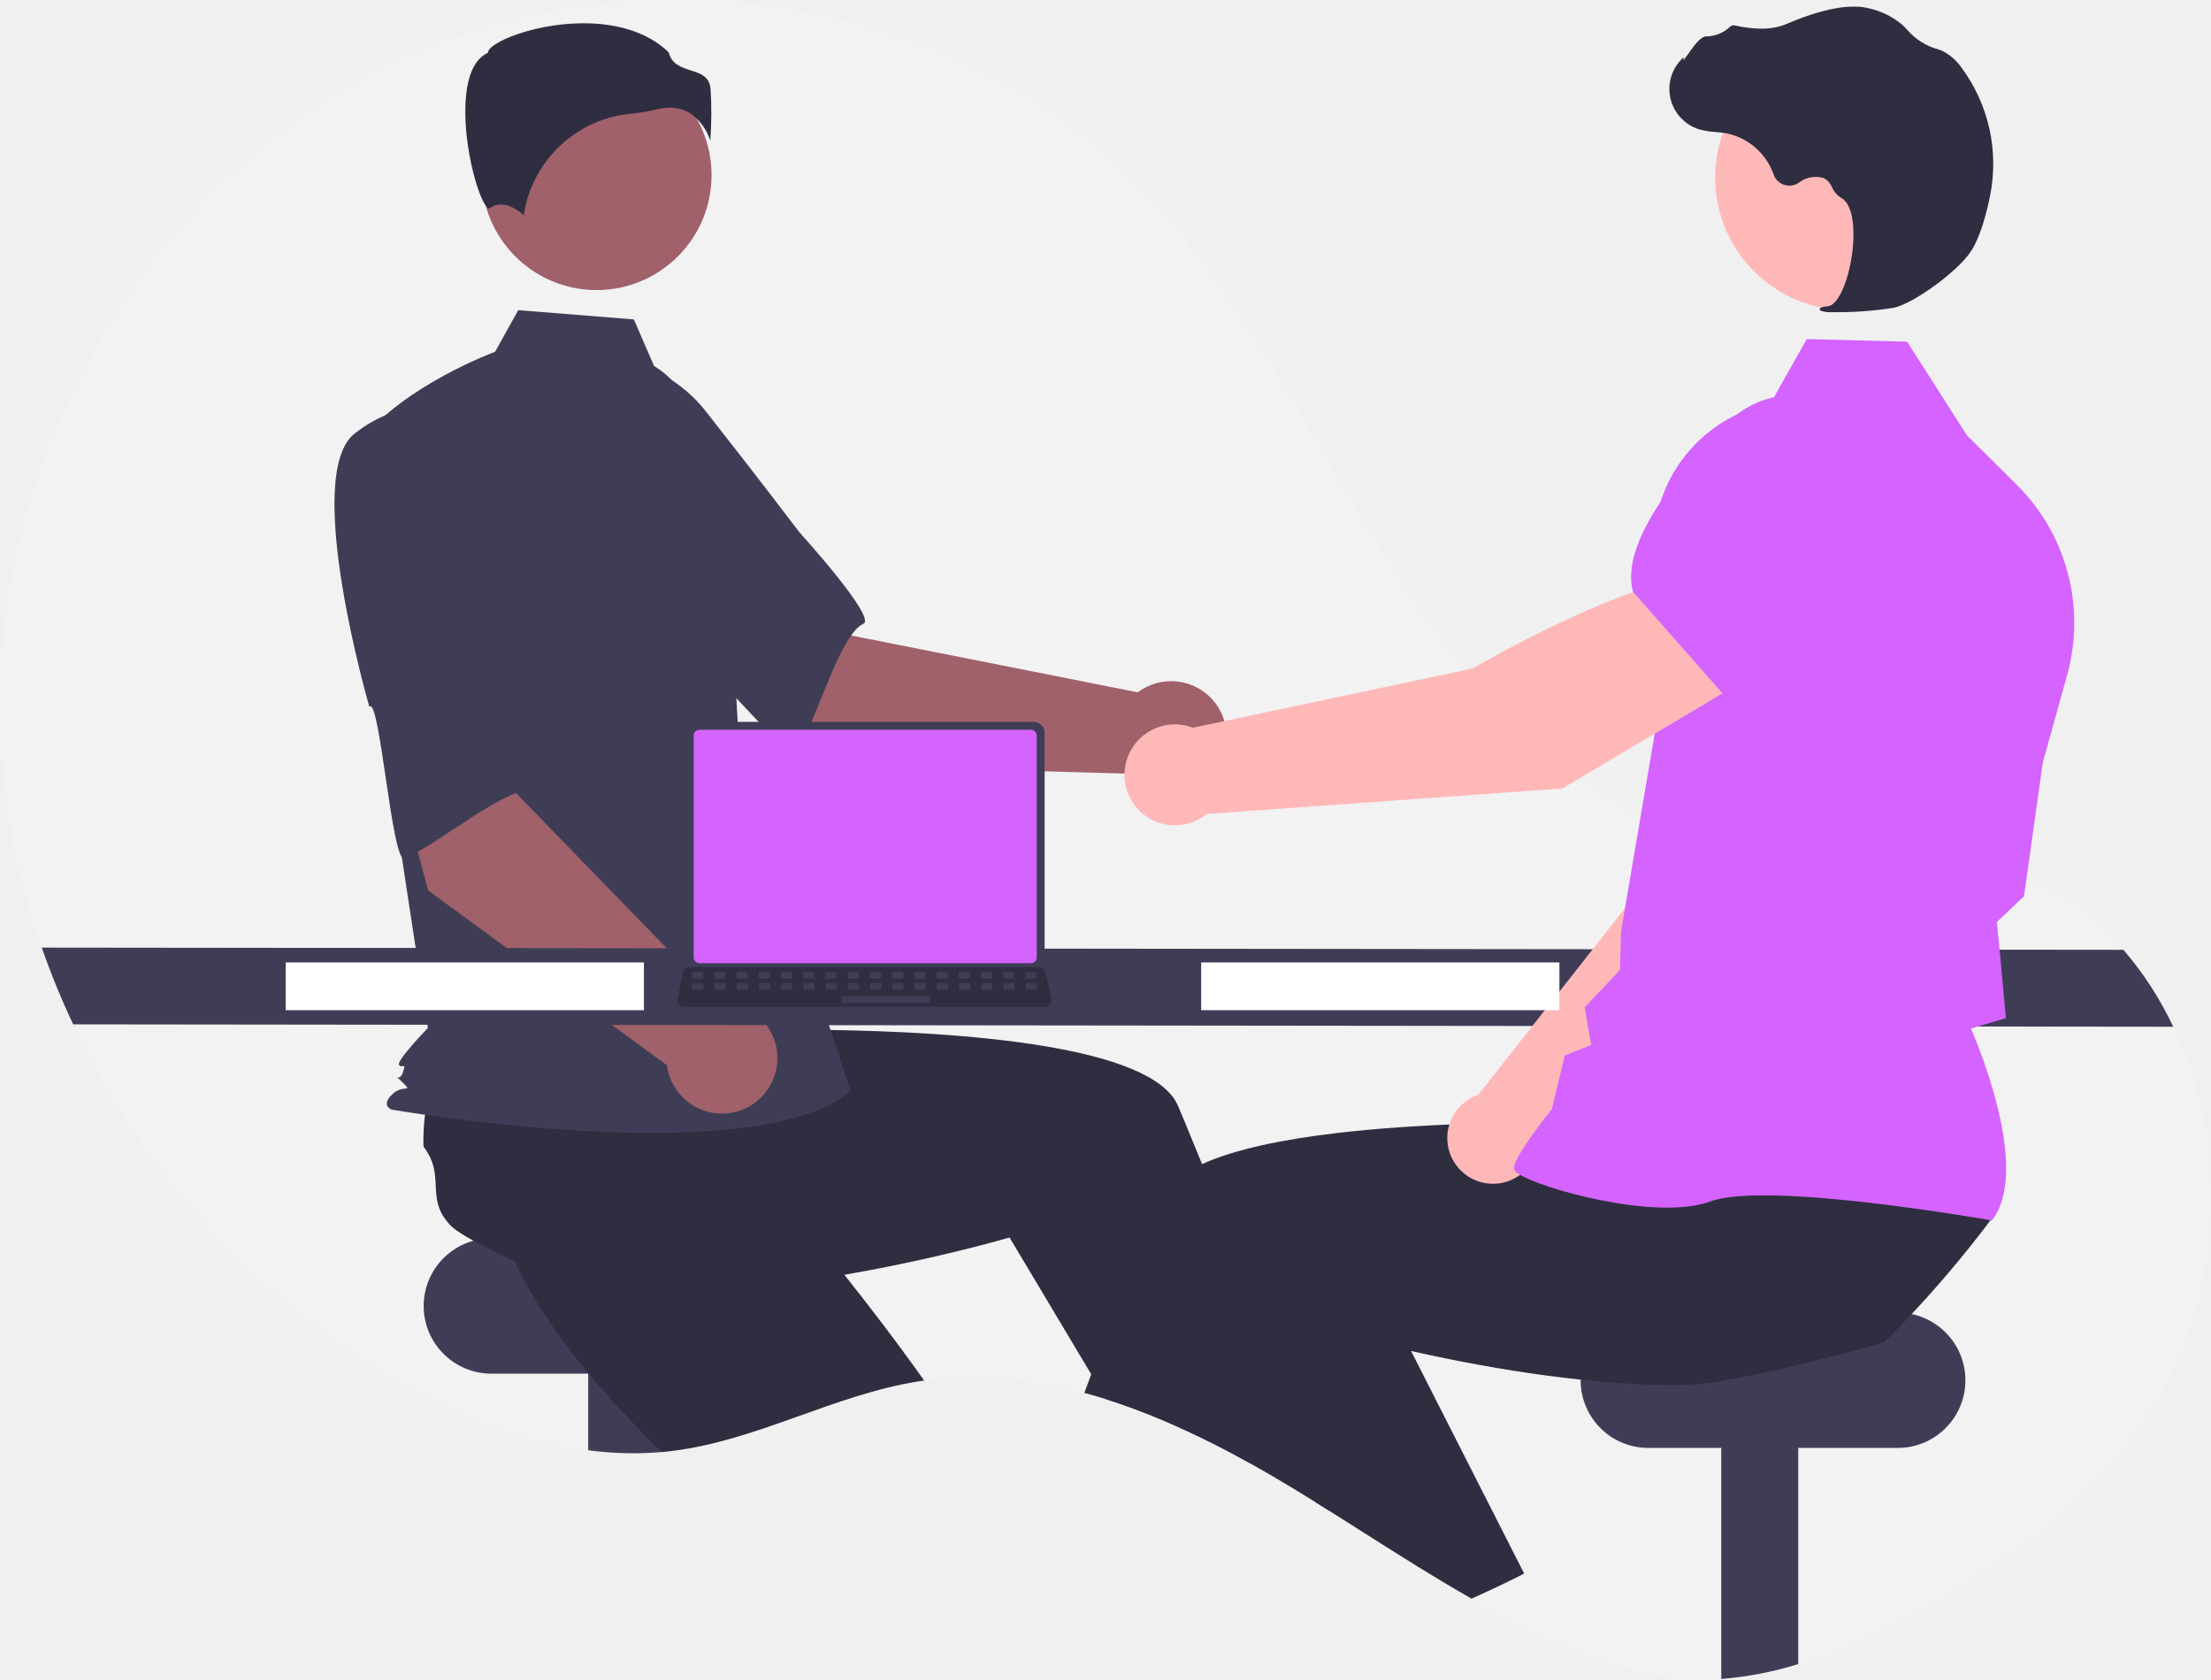
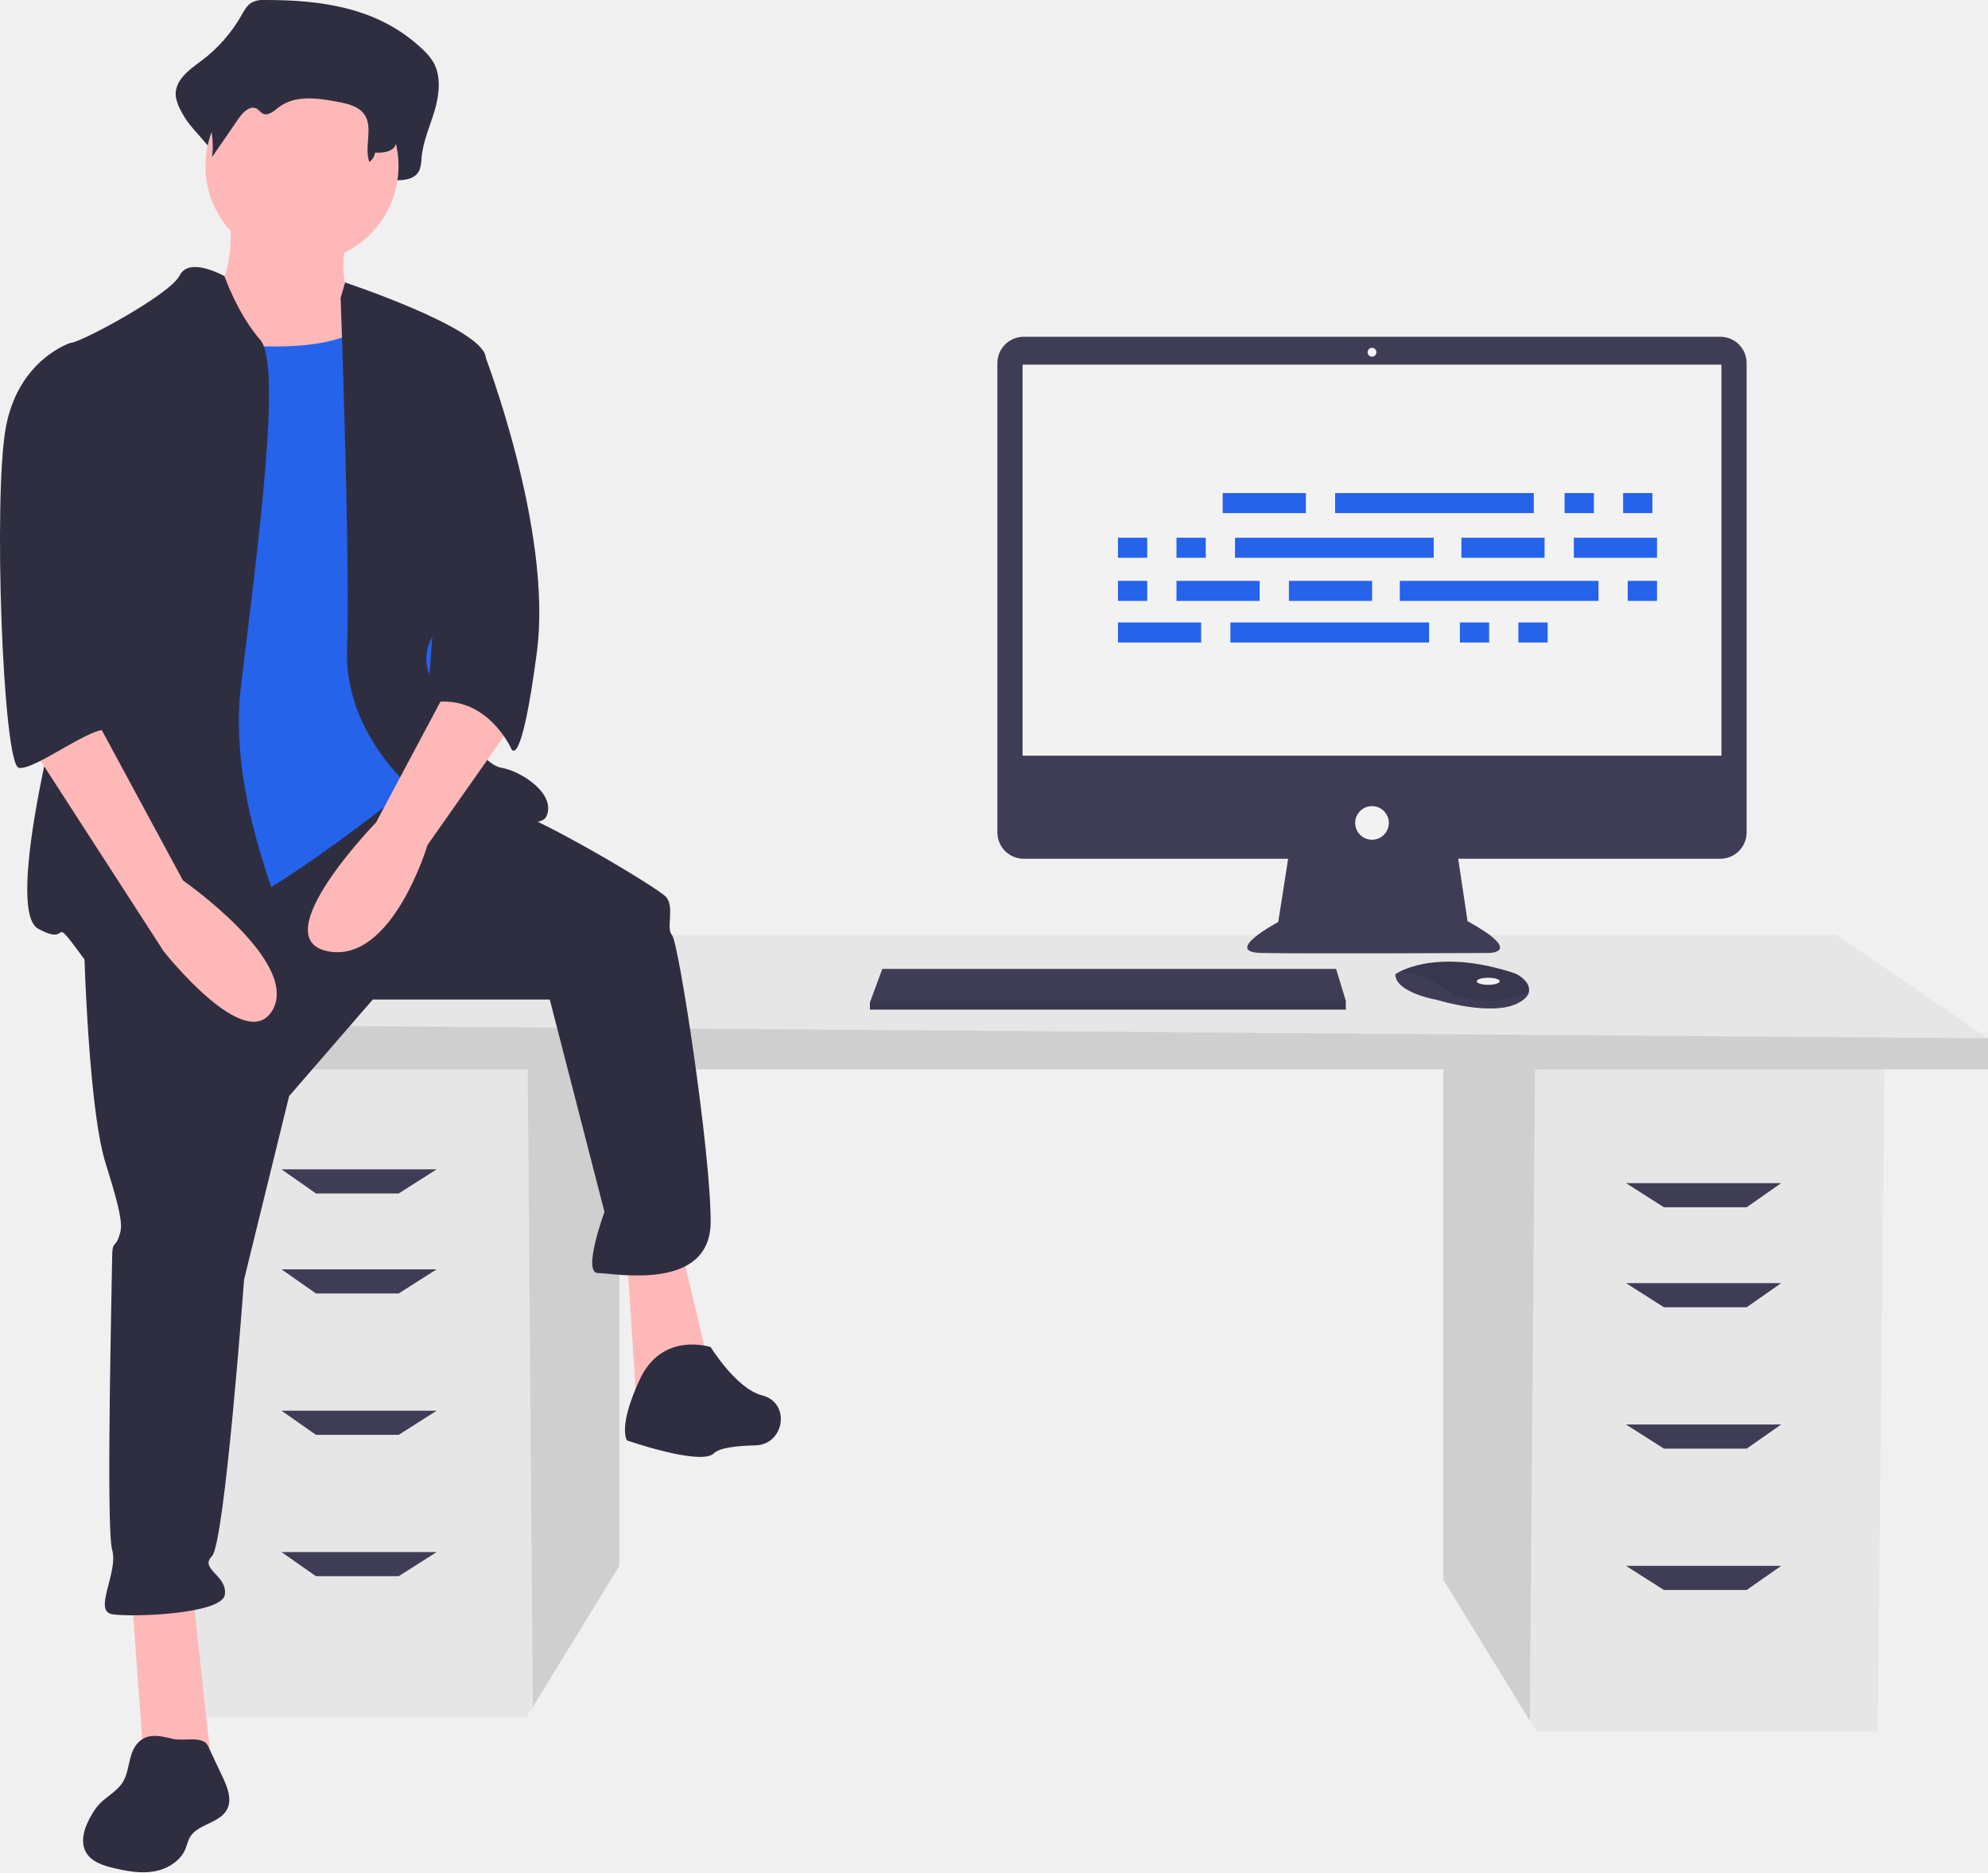
- <svg xmlns="http://www.w3.org/2000/svg" data-name="Layer 1" width="833.222" height="633.11" viewBox="0 0 833.222 633.11">
-   <path d="M954.314,708.907c-27.3,20.79-60.56,41.85-93.26,51.78a132.151,132.151,0,0,1-29,5.61,87.682,87.682,0,0,1-27.45-2.13c-23.6-5.87-45.49-16.15-66.67-28.16-6.92-3.93-13.76-8.04-20.56-12.24-11.1-6.86-22.09-13.96-33.11-20.89-1.65-1.05-3.29-2.08-4.94-3.1h-.01q-3.99-2.505-8-4.94c-.47-.29-.94-.57-1.42-.86q-7.575-4.59-15.41-8.97c-.64-.35-1.28-.71-1.92-1.06a337.758,337.758,0,0,0-31.12-15.23c-6.98-2.94-14.05-5.59-21.19-7.85h-.01c-2.73-.86-5.47-1.67-8.22-2.41a172.032,172.032,0,0,0-25.14-4.92,137.461,137.461,0,0,0-35.21.28c-.79.11-1.57.22-2.36.35-31.6,5.06-60.44,22.12-92.18,26.14-1.03.13-2.05.25-3.08.34-.44.04-.88.09-1.32.12a126.185,126.185,0,0,1-27.68-.68c-25.63-3.38-50.59-13.87-73.06-27.09-52.53-30.91-95.13-78.42-121.03-133.44a297.454,297.454,0,0,1-11.83-28.93,278.47,278.47,0,0,1-15.67-84.85c-2.43-100.36,54.6-201.05,144.14-246.44,89.55-45.39,207.35-30.38,279.57,39.35,43.81,42.3,69.16,99.62,102.13,150.83,32.97,51.2,79.83,100.11,140.27,107.57,30.79,3.8,63.01-3.55,92.52,6.01,16.34,5.3,30.28,15.44,41.51,28.36a127.185,127.185,0,0,1,18.78,29,141.927,141.927,0,0,1,8.73,23.54c.41,1.49.79,2.98,1.16,4.47C1026.974,608.507,1003.484,671.447,954.314,708.907Z" transform="translate(-183.3889 -133.445)" fill="#f2f2f2" />
-   <rect x="159.665" y="466.772" width="145" height="51" rx="25.5" fill="#3f3d56" />
-   <path d="M434.054,638.217v42.43a125.553,125.553,0,0,1-29-.56v-41.87Z" transform="translate(-183.3889 -133.445)" fill="#3f3d56" />
-   <path d="M531.674,653.817c-.79.11-1.57.22-2.36.35-31.6,5.06-60.44,22.12-92.18,26.14-1.03.13-2.05.25-3.08.34-.44.04-.88.09-1.32.12-7.75-7.59-15.5-15.67-22.78-24.04-3.95-4.53-7.77-9.15-11.36-13.83-9.32-12.08-17.22-24.5-22.44-36.7.53-5.85-3.11-19.38-4.85-29.74l-.01-.01c-.74-4.35-1.14-8.13-.77-10.56,2.12-14.02,13.57-12.41,17.09-26.15a77.5,77.5,0,0,1,10.11-7.11c.59-.35,1.19-.7,1.81-1.05l38.2-26.4,14.6,14.32,22.22,21.8,24.08,23.61-20.44,20.65s17.08,19.69,37.05,45.94C520.604,638.547,526.174,646.077,531.674,653.817Z" transform="translate(-183.3889 -133.445)" fill="#2f2e41" />
-   <path d="M861.054,638.217v122.47a132.151,132.151,0,0,1-29,5.61v-128.08Z" transform="translate(-183.3889 -133.445)" fill="#3f3d56" />
-   <rect x="595.665" y="494.772" width="145" height="51" rx="25.5" fill="#3f3d56" />
-   <path d="M669.894,693.977q-7.575-4.59-15.41-8.97c-.64-.35-1.28-.71-1.92-1.06l3.44-1.47,9.28-3.99.09-.04.1.34Z" transform="translate(-183.3889 -133.445)" fill="#ffb6b6" />
-   <path d="M684.264,702.877c-1.65-1.05-3.29-2.08-4.94-3.1h-.01q-3.99-2.505-8-4.94c-.47-.29-.94-.57-1.42-.86q-7.575-4.59-15.41-8.97c-.64-.35-1.28-.71-1.92-1.06a337.758,337.758,0,0,0-31.12-15.23c-6.98-2.94-14.05-5.59-21.19-7.85h-.01l-5.61-9.39-25.25-42.29-5.55-9.29s-18.93,5.6-45.72,10.97c-9.75,1.96-20.53,3.88-31.84,5.5-12.09,1.72-24.77,3.09-37.37,3.75-6.01.32-12,.48-17.9.43-15.25-.1-29.9-1.53-42.73-4.93-4.28-4.02-17.18-9.49-26.42-14.5h-.01c-3.88-2.1-7.1-4.11-8.79-5.9-9.74-10.3-1.42-18.33-10.08-29.57a78.018,78.018,0,0,1,.63-12.34c.09-.68.18-1.37.29-2.07l2.73-46.36,20.28-2.68,30.86-4.08,33.43-4.42,3.68,28.82s26.03-1.32,59.01-.88c52.97.72,123.85,6,133.45,28.66.9,2.13,1.8,4.28,2.7,6.43q3.21,7.71,6.36,15.5c7.61,18.8,14.87,37.78,21.5,55.72,4.12,11.16,8,21.92,11.57,31.99,2.87,8.1,5.53,15.76,7.96,22.81,2.22,6.44,4.23,12.37,6.02,17.69C683.724,701.267,683.994,702.087,684.264,702.877Z" transform="translate(-183.3889 -133.445)" fill="#2f2e41" />
-   <path d="M497.708,421.99l-64.055-54.401,41.675-42.177,29.075,47.623,107.774,21.367a20.9,20.9,0,1,1-2.97,30.678Z" transform="translate(-183.3889 -133.445)" fill="#a0616a" />
-   <path d="M377.042,296.092c-7.403,24.083,63.1,81.52,63.1,81.52.783-5.782,40.756,44.073,43.475,39.558,7.729-12.832,16.234-44.552,25.157-48.606,5.103-2.318-24.171-34.543-24.171-34.543s-14.933-19.756-34.649-44.794a53.412,53.412,0,0,0-47.084-20.961S384.445,272.009,377.042,296.092Z" transform="translate(-183.3889 -133.445)" fill="#3f3d56" />
-   <circle cx="224.825" cy="66.009" r="43.324" fill="#a0616a" />
-   <path d="M429.876,271.412c9.334,5.549,14.917,15.744,18.122,26.119a247.516,247.516,0,0,1,10.636,59.137l3.385,60.089,41.926,127.947c-36.336,30.746-172.919,6.988-172.919,6.988s-4.193-1.397,0-5.59,8.274-.478,4.082-4.671-1.302.478.095-3.715,0-1.397-1.398-2.795,10.819-13.976,10.819-13.976L333.445,447.503,319.47,299.363c16.771-20.963,50.498-33.321,50.498-33.321l8.715-15.687,43.574,3.486Z" transform="translate(-183.3889 -133.445)" fill="#3f3d56" />
-   <path d="M443.928,176.437a20.078,20.078,0,0,1,7.133,10.02,141.018,141.018,0,0,0,.093-19.659c-.511-4.601-3.75-5.636-7.5-6.835-3.387-1.083-7.218-2.307-8.248-6.774-13.619-13.248-37.326-12.58-53.55-7.959-8.928,2.543-14.065,5.81-14.524,7.724l-.095.394-.363.181c-6.882,3.441-8.221,14.306-8.133,22.815.168,16.031,5.703,34.239,8.821,35.718.165.078.207.048.278-.012h0c4.695-3.752,10.424.285,12.941,2.48a45.059,45.059,0,0,1,40.346-38.219,70.703,70.703,0,0,0,9.724-1.631,20.472,20.472,0,0,1,4.968-.652A14.137,14.137,0,0,1,443.928,176.437Z" transform="translate(-183.3889 -133.445)" fill="#2f2e41" />
-   <path d="M389.338,487.262,376.085,480.475a3.632,3.632,0,0,1,3.276-6.397l13.253,6.787a3.632,3.632,0,0,1-3.276,6.397Z" transform="translate(-183.3889 -133.445)" fill="#d463ff" />
-   <path d="M344.735,469.078l-21.801-81.162,58.259-11.028-3.133,55.709,76.547,78.818A20.9,20.9,0,1,1,434.732,534.973Z" transform="translate(-183.3889 -133.445)" fill="#a0616a" />
-   <path d="M316.972,296.916c-19.775,15.612,5.606,102.935,5.606,102.935,3.93-4.313,8.496,59.425,13.299,57.255,13.651-6.168,38.673-27.438,48.319-25.704,5.516.992-.263-42.159-.263-42.159s-1.063-24.742-3.061-56.548a53.412,53.412,0,0,0-26.836-44.001S336.747,281.305,316.972,296.916Z" transform="translate(-183.3889 -133.445)" fill="#3f3d56" />
-   <path d="M1002.384,520.457l-791.42-.9a297.454,297.454,0,0,1-11.83-28.93l784.47.83A127.185,127.185,0,0,1,1002.384,520.457Z" transform="translate(-183.3889 -133.445)" fill="#3f3d56" />
-   <path d="M750.314,730.277q-6.135,2.97-12.38,5.73c-6.92-3.93-13.76-8.04-20.56-12.24l25.22-11.08Z" transform="translate(-183.3889 -133.445)" fill="#ffb6b6" />
-   <path d="M934.194,592.477q-6.15,8.25-12.69,16.17-6.03,7.305-12.38,14.33c-1.75,1.94-3.52,3.87-5.33,5.78q-4.995,5.355-10.21,10.53c-6.26,1.97-18.94,5.44-32.53,8.68-9.89,2.35-20.26,4.58-29,6a104.486,104.486,0,0,1-14.81,1.58c-5.9.05-11.89-.11-17.9-.43-6.78-.36-13.57-.92-20.28-1.64-17.45-1.83-34.35-4.68-48.93-7.61-5.34-1.06-10.36-2.14-14.98-3.19-8.75-1.97-16.07-3.81-21.37-5.21-5.97-1.56-9.37-2.57-9.37-2.57l-14.95,25.04-7.76,12.99-5.7,9.55-1.52,2.53c-.64-.35-1.28-.71-1.92-1.06a337.758,337.758,0,0,0-31.12-15.23c-6.98-2.94-14.05-5.59-21.19-7.85h-.01c-2.73-.86-5.47-1.67-8.22-2.41q1.29-3.465,2.61-6.98,2.46-6.555,5.02-13.23c3.69-9.64,7.51-19.42,11.44-29.15,3.22-7.99,6.5-15.95,9.82-23.8,1.53-3.62,4.64-6.8,8.99-9.59a52.323,52.323,0,0,1,6.49-3.48c12.45-5.67,30.79-9.36,51-11.73,1.67-.19,3.35-.38,5.04-.56,16.73-1.76,34.48-2.67,51.08-3.09,8.31-.21,16.33-.29,23.79-.3q3.615,0,7.03.02h.01c6.15.03,11.81.12,16.79.22.97.02,1.91.05,2.83.07h.01c.62.01,1.23.03,1.83.04,10.89.28,17.57.62,17.57.62l2.59-20.32.53-4.1.5-3.9v-.01l.06-.49.41-.01,7.2-.14,60.52-1.18,33.06-.65-5.24,22.46-8.65,37.06C905.234,592.097,934.494,587.507,934.194,592.477Z" transform="translate(-183.3889 -133.445)" fill="#2f2e41" />
-   <path d="M757.774,726.577c-2.47,1.26-4.96,2.5-7.46,3.7q-6.135,2.97-12.38,5.73c-6.92-3.93-13.76-8.04-20.56-12.24-11.1-6.86-22.09-13.96-33.11-20.89-1.65-1.05-3.29-2.08-4.94-3.1h-.01c-4.54-6.74-9.17-13.76-13.84-20.99-.07-.1-.13-.2-.19-.3q-1.8-2.76-3.58-5.56c-7.47-11.7-14.98-23.9-22.27-36.36l18.46-8.62,34.32-16.02,5.92-2.76,17.02,33.51,15.18,29.89,3.38,6.65Z" transform="translate(-183.3889 -133.445)" fill="#2f2e41" />
-   <path d="M762.946,565.695l87.501-84.384,24.252-68.67L838.926,397.086c-18.375,17.601-38.237,72.424-38.237,72.424L740.477,546.115c-.469.161-.937.331-1.399.535a17.231,17.231,0,1,0,23.869,19.045Z" transform="translate(-183.3889 -133.445)" fill="#ffb8b8" />
-   <path d="M828.86,404.753l45.375,14.405.171-.028c16.889-2.829,30.903-30.412,39.684-53.054a31.596,31.596,0,0,0-16.087-40.025h0a31.666,31.666,0,0,0-33.165,4.184l-23.301,19.039Z" transform="translate(-183.3889 -133.445)" fill="#d463ff" />
-   <path d="M934.012,593.49l.265-.352c14.157-18.776-5.206-65.273-8.133-72.017l13.164-3.899-2.294-25.064-1.105-11.176L946.143,471.262l.034-.248,7.039-50.092,9.21-33.154A73.285,73.285,0,0,0,943.465,316.233L924.638,297.54l-22.556-35.306-37.819-.976-13.6,24.159a55.141,55.141,0,0,0-44.103,55.179l1.28,64.316L794.269,484.598l-.381,14.475-13.319,14.055,2.462,14.21-9.963,3.969-4.875,20.191c-1.862,2.33-14.156,17.87-14.268,22.202-.017.65.447,1.292,1.459,2.016,7.958,5.694,52.437,18.031,72.456,10.614,21.323-7.894,104.895,6.932,105.737,7.083Z" transform="translate(-183.3889 -133.445)" fill="#d463ff" />
-   <circle cx="696.48" cy="66.885" r="50.104" fill="#ffb8b8" />
-   <path d="M873.756,251.104a136.267,136.267,0,0,0,23.181-1.62c7.599-1.545,24.599-14.003,29.339-21.5h0c3.521-5.57,5.772-14.268,7.042-20.583a60.914,60.914,0,0,0-10.654-48.358,19.245,19.245,0,0,0-7.773-6.634c-.278-.109-.565-.205-.855-.288a23.745,23.745,0,0,1-11.812-7.309,19.586,19.586,0,0,0-1.964-2.021,29.248,29.248,0,0,0-12.203-6.127c-7.254-1.941-17.752-.014-31.202,5.733-6.757,2.888-14.147,1.843-19.832.609a1.86,1.86,0,0,0-1.751.6,13.132,13.132,0,0,1-8.925,3.558c-2.032.089-4.164,2.903-6.741,6.572-.585.833-1.267,1.805-1.759,2.396l-.066-1.136-1.149,1.267a15.935,15.935,0,0,0,7.194,25.961,31.076,31.076,0,0,0,6.25.996c1.279.115,2.602.234,3.87.454a24.025,24.025,0,0,1,17.853,15.59,6.283,6.283,0,0,0,9.483,3.05,10.381,10.381,0,0,1,9.459-1.722,6.891,6.891,0,0,1,3.046,3.455,8.98,8.98,0,0,0,3.408,3.976c5.15,2.655,5.505,14.417,3.655,24.222-1.783,9.451-5.307,16.288-8.57,16.626-2.512.26-2.799.438-2.981.883l-.162.398.282.372A10.261,10.261,0,0,0,873.756,251.104Z" transform="translate(-183.3889 -133.445)" fill="#2f2e41" />
-   <path d="M841.302,389.605l-19.319-38.516c-28.041,1.915-83.695,34.337-83.695,34.337L632.99,407.752a19.023,19.023,0,1,0,5.186,32.508L772.123,430.659Z" transform="translate(-183.3889 -133.445)" fill="#ffb8b8" />
-   <path d="M833.51,395.929l50.454-37.495,8.887-32.027a34.982,34.982,0,0,0-10.521-35.394h0a34.899,34.899,0,0,0-47.624,1.537c-18.987,18.951-40.642,45.39-35.99,63.723l.047.186Z" transform="translate(-183.3889 -133.445)" fill="#d463ff" />
-   <rect x="452.665" y="362.772" width="135" height="18" fill="#fff" />
-   <rect x="107.665" y="362.772" width="135" height="18" fill="#fff" />
-   <path d="M441.818,409.655v85.704a4.122,4.122,0,0,0,4.119,4.119H572.941a4.122,4.122,0,0,0,4.119-4.119v-85.704a4.124,4.124,0,0,0-4.119-4.115H445.937A4.124,4.124,0,0,0,441.818,409.655Z" transform="translate(-183.3889 -133.445)" fill="#3f3d56" />
-   <path d="M444.797,410.722v83.58a2.205,2.205,0,0,0,2.201,2.201H571.884a2.205,2.205,0,0,0,2.201-2.201V410.722a2.206,2.206,0,0,0-2.201-2.206H446.999A2.206,2.206,0,0,0,444.797,410.722Z" transform="translate(-183.3889 -133.445)" fill="#d463ff" />
-   <path d="M439.161,512.074a2.47,2.47,0,0,0,1.943.93h135.992A2.502,2.502,0,0,0,579.543,509.988l-2.111-10.027a2.507,2.507,0,0,0-1.558-1.818,2.425,2.425,0,0,0-.888-.168H443.208a2.425,2.425,0,0,0-.888.168,2.507,2.507,0,0,0-1.558,1.818l-2.111,10.027A2.5,2.5,0,0,0,439.161,512.074Z" transform="translate(-183.3889 -133.445)" fill="#2f2e41" />
-   <rect x="569.832" y="499.781" width="4.188" height="2.513" rx="0.488" transform="translate(960.4626 868.6308) rotate(-180)" fill="#3f3d56" />
-   <rect x="561.455" y="499.781" width="4.188" height="2.513" rx="0.488" transform="translate(943.7086 868.6308) rotate(-180)" fill="#3f3d56" />
-   <rect x="553.078" y="499.781" width="4.188" height="2.513" rx="0.488" transform="translate(926.9547 868.6308) rotate(-180)" fill="#3f3d56" />
-   <rect x="544.701" y="499.781" width="4.188" height="2.513" rx="0.488" transform="translate(910.2007 868.6308) rotate(-180)" fill="#3f3d56" />
-   <rect x="536.324" y="499.781" width="4.188" height="2.513" rx="0.488" transform="translate(893.4467 868.6308) rotate(-180)" fill="#3f3d56" />
-   <rect x="527.947" y="499.781" width="4.188" height="2.513" rx="0.488" transform="translate(876.6928 868.6308) rotate(-180)" fill="#3f3d56" />
-   <rect x="519.57" y="499.781" width="4.188" height="2.513" rx="0.488" transform="translate(859.9388 868.6308) rotate(-180)" fill="#3f3d56" />
-   <rect x="511.193" y="499.781" width="4.188" height="2.513" rx="0.488" transform="translate(843.1848 868.6308) rotate(-180)" fill="#3f3d56" />
-   <rect x="502.816" y="499.781" width="4.188" height="2.513" rx="0.488" transform="translate(826.4309 868.6308) rotate(-180)" fill="#3f3d56" />
-   <rect x="494.439" y="499.781" width="4.188" height="2.513" rx="0.488" transform="translate(809.6769 868.6308) rotate(-180)" fill="#3f3d56" />
-   <rect x="486.062" y="499.781" width="4.188" height="2.513" rx="0.488" transform="translate(792.9229 868.6308) rotate(-180)" fill="#3f3d56" />
-   <rect x="477.685" y="499.781" width="4.188" height="2.513" rx="0.488" transform="translate(776.169 868.6308) rotate(-180)" fill="#3f3d56" />
-   <rect x="469.308" y="499.781" width="4.188" height="2.513" rx="0.488" transform="translate(759.415 868.6308) rotate(-180)" fill="#3f3d56" />
-   <rect x="460.931" y="499.781" width="4.188" height="2.513" rx="0.488" transform="translate(742.6611 868.6308) rotate(-180)" fill="#3f3d56" />
-   <rect x="452.554" y="499.781" width="4.188" height="2.513" rx="0.488" transform="translate(725.9071 868.6308) rotate(-180)" fill="#3f3d56" />
-   <rect x="444.177" y="499.781" width="4.188" height="2.513" rx="0.488" transform="translate(709.1531 868.6308) rotate(-180)" fill="#3f3d56" />
-   <rect x="569.931" y="503.97" width="4.188" height="2.513" rx="0.488" transform="translate(960.6605 877.0078) rotate(-180)" fill="#3f3d56" />
-   <rect x="561.554" y="503.97" width="4.188" height="2.513" rx="0.488" transform="translate(943.9066 877.0078) rotate(-180)" fill="#3f3d56" />
-   <rect x="553.177" y="503.97" width="4.188" height="2.513" rx="0.488" transform="translate(927.1526 877.0078) rotate(-180)" fill="#3f3d56" />
-   <rect x="544.8" y="503.97" width="4.188" height="2.513" rx="0.488" transform="translate(910.3987 877.0078) rotate(-180)" fill="#3f3d56" />
-   <rect x="536.423" y="503.97" width="4.188" height="2.513" rx="0.488" transform="translate(893.6447 877.0078) rotate(-180)" fill="#3f3d56" />
-   <rect x="528.046" y="503.97" width="4.188" height="2.513" rx="0.488" transform="translate(876.8907 877.0078) rotate(-180)" fill="#3f3d56" />
-   <rect x="519.669" y="503.97" width="4.188" height="2.513" rx="0.488" transform="translate(860.1368 877.0078) rotate(-180)" fill="#3f3d56" />
-   <rect x="511.292" y="503.97" width="4.188" height="2.513" rx="0.488" transform="translate(843.3828 877.0078) rotate(-180)" fill="#3f3d56" />
-   <rect x="502.915" y="503.97" width="4.188" height="2.513" rx="0.488" transform="translate(826.6288 877.0078) rotate(-180)" fill="#3f3d56" />
-   <rect x="494.538" y="503.97" width="4.188" height="2.513" rx="0.488" transform="translate(809.8749 877.0078) rotate(-180)" fill="#3f3d56" />
-   <rect x="486.161" y="503.97" width="4.188" height="2.513" rx="0.488" transform="translate(793.1209 877.0078) rotate(-180)" fill="#3f3d56" />
-   <rect x="477.784" y="503.97" width="4.188" height="2.513" rx="0.488" transform="translate(776.3669 877.0078) rotate(-180)" fill="#3f3d56" />
-   <rect x="469.407" y="503.97" width="4.188" height="2.513" rx="0.488" transform="translate(759.613 877.0078) rotate(-180)" fill="#3f3d56" />
-   <rect x="461.03" y="503.97" width="4.188" height="2.513" rx="0.488" transform="translate(742.859 877.0078) rotate(-180)" fill="#3f3d56" />
-   <rect x="452.653" y="503.97" width="4.188" height="2.513" rx="0.488" transform="translate(726.1051 877.0078) rotate(-180)" fill="#3f3d56" />
-   <rect x="444.276" y="503.97" width="4.188" height="2.513" rx="0.488" transform="translate(709.3511 877.0078) rotate(-180)" fill="#3f3d56" />
-   <rect x="500.402" y="508.996" width="33.508" height="2.513" rx="0.488" transform="translate(850.9221 887.0602) rotate(-180)" fill="#3f3d56" />
+ <svg xmlns="http://www.w3.org/2000/svg" data-name="Layer 1" width="711.188" height="669.683" viewBox="0 0 711.188 669.683">
+   <polygon points="516.326 380.018 516.326 565.013 547.27 615.443 549.625 619.279 671.722 619.279 674.189 380.018 516.326 380.018" fill="#e6e6e6" />
+   <polygon points="516.326 380.018 516.326 565.013 547.27 615.443 549.169 380.018 516.326 380.018" opacity="0.1" />
+   <polygon points="221.566 375.084 221.566 560.08 190.622 610.51 188.267 614.345 66.17 614.345 63.703 375.084 221.566 375.084" fill="#e6e6e6" />
+   <polygon points="221.566 375.084 221.566 560.08 190.622 610.51 188.723 375.084 221.566 375.084" opacity="0.1" />
+   <polygon points="711.188 371.385 711.188 382.484 47.67 382.484 47.67 366.451 109.335 334.385 656.923 334.385 711.188 371.385" fill="#e6e6e6" />
+   <polygon points="711.188 371.385 711.188 382.484 47.67 382.484 47.67 366.451 711.188 371.385" opacity="0.1" />
+   <polygon points="142.635 426.883 113.035 426.883 100.702 418.25 156.201 418.25 142.635 426.883" fill="#3f3d56" />
+   <polygon points="142.635 462.649 113.035 462.649 100.702 454.016 156.201 454.016 142.635 462.649" fill="#3f3d56" />
+   <polygon points="142.635 513.215 113.035 513.215 100.702 504.581 156.201 504.581 142.635 513.215" fill="#3f3d56" />
+   <polygon points="142.635 563.78 113.035 563.78 100.702 555.147 156.201 555.147 142.635 563.78" fill="#3f3d56" />
+   <polygon points="595.257 431.816 624.857 431.816 637.19 423.183 581.691 423.183 595.257 431.816" fill="#3f3d56" />
+   <polygon points="595.257 467.582 624.857 467.582 637.19 458.949 581.691 458.949 595.257 467.582" fill="#3f3d56" />
+   <polygon points="595.257 518.148 624.857 518.148 637.19 509.515 581.691 509.515 595.257 518.148" fill="#3f3d56" />
+   <polygon points="595.257 568.713 624.857 568.713 637.19 560.08 581.691 560.08 595.257 568.713" fill="#3f3d56" />
+   <path d="M859.82,235.615H610.634a9.423,9.423,0,0,0-9.424,9.424V412.897a9.423,9.423,0,0,0,9.424,9.424h94.593l-3.544,22.626s-20.253,10.759-6.013,11.076,81.328,0,81.328,0,12.974,0-7.595-11.392l-3.334-22.31h93.75a9.423,9.423,0,0,0,9.424-9.424V245.039A9.423,9.423,0,0,0,859.82,235.615Z" transform="translate(-244.406 -115.1587)" fill="#3f3d56" />
+   <rect x="365.823" y="130.424" width="249.996" height="139.871" fill="#f2f2f2" />
+   <circle cx="490.821" cy="125.994" r="1.582" fill="#f2f2f2" />
+   <circle cx="490.821" cy="294.346" r="6.013" fill="#f2f2f2" />
+   <polygon points="481.452 357.952 481.452 361.117 311.202 361.117 311.202 358.585 311.436 357.952 315.632 346.56 477.971 346.56 481.452 357.952" fill="#3f3d56" />
+   <path d="M791.376,470.013c-.31,1.326-1.481,2.725-4.127,4.047-9.493,4.747-28.797-1.266-28.797-1.266s-14.873-2.532-14.873-9.177a11.866,11.866,0,0,1,1.304-.775c3.991-2.112,17.225-7.322,40.691.221a9.786,9.786,0,0,1,4.46,2.923A4.667,4.667,0,0,1,791.376,470.013Z" transform="translate(-244.406 -115.1587)" fill="#3f3d56" />
+   <path d="M791.376,470.013c-11.62,4.452-21.977,4.785-32.607-2.598a23.343,23.343,0,0,0-13.886-4.573c3.991-2.112,17.225-7.322,40.691.221a9.786,9.786,0,0,1,4.46,2.923A4.667,4.667,0,0,1,791.376,470.013Z" transform="translate(-244.406 -115.1587)" opacity="0.1" />
+   <ellipse cx="532.4" cy="350.99" rx="4.114" ry="1.266" fill="#f2f2f2" />
+   <polygon points="481.452 357.952 481.452 361.117 311.202 361.117 311.202 358.585 311.436 357.952 481.452 357.952" opacity="0.1" />
+   <path d="M339.068,115.159a8.554,8.554,0,0,0-4.961,1.108c-1.476,1.011-2.406,2.782-3.356,4.429a52.986,52.986,0,0,1-14.434,16.305c-4.289,3.142-9.742,7.06-9.008,12.853a17.372,17.372,0,0,0,2.091,5.426c3.957,7.987,14.754,14.159,13.692,23.273,3.931-6.581-1.327-9.835,2.604-16.416,1.872-3.134,5.124-6.672,7.951-4.704.946.659,1.568,1.841,2.553,2.419,2.351,1.38,4.853-1.258,6.934-3.126,7.177-6.443,17.383-4.755,26.314-2.747,4.216.948,8.847,2.191,11.34,6.221,3.277,5.298-3.113,11.02-4.728,17.01a3.264,3.264,0,0,0,3.503,4.062c2.68-.264,5.854-.481,6.013-1.657,3.372.12,7.503-.262,8.947-3.772a14.762,14.762,0,0,0,.693-4.293c.53-5.897,3.033-11.277,4.691-16.89s2.379-12.191-.419-17.167a19.864,19.864,0,0,0-3.666-4.456C379.94,117.67,359.063,115.136,339.068,115.159Z" transform="translate(-244.406 -115.1587)" fill="#2f2e41" />
+   <path d="M326.544,190.064s3.453,28.778-9.209,31.081,11.511,41.441,11.511,41.441l57.557,6.907-13.814-46.045s-9.209-3.453-3.453-26.476S326.544,190.064,326.544,190.064Z" transform="translate(-244.406 -115.1587)" fill="#ffb8b8" />
+   <polygon points="47.028 569.318 51.633 632.631 75.806 632.631 68.9 569.318 47.028 569.318" fill="#ffb8b8" />
+   <polygon points="224.303 449.6 227.756 502.552 254.233 491.041 243.872 447.298 224.303 449.6" fill="#ffb8b8" />
+   <path d="M274.167,442.738s1.151,66.766,8.058,88.637,5.756,23.023,4.605,26.476-2.302,1.151-2.302,6.907-2.302,96.695,0,104.753-6.907,21.872,0,23.023,39.139,0,40.29-6.907-9.209-9.209-4.605-13.814,11.511-98.998,11.511-98.998l16.116-65.615,29.93-34.534H441.082l19.569,75.975s-8.058,21.872-2.302,21.872,40.29,6.907,40.29-18.418S487.127,451.947,484.825,449.645s1.151-10.36-2.302-13.814-43.743-27.627-58.708-32.232S387.857,393.515,387.857,393.515Z" transform="translate(-244.406 -115.1587)" fill="#2f2e41" />
+   <path d="M498.639,596.991s-17.267-5.756-25.325,11.511-4.605,21.872-4.605,21.872,26.476,9.209,31.081,4.605c2.003-2.003,8.365-2.699,14.913-2.846,9.973-.224,12.626-14.333,3.207-17.619q-.421-.147-.853-.255C507.848,611.955,498.639,596.991,498.639,596.991Z" transform="translate(-244.406 -115.1587)" fill="#2f2e41" />
+   <circle cx="108.038" cy="59.365" r="34.534" fill="#ffb8b8" />
+   <path d="M307.55,235.534s56.406,11.511,70.219-6.907,19.569,51.801,19.569,51.801l6.907,73.673-10.36,40.29s-54.103,43.743-71.37,47.197-43.743,5.756-43.743,5.756,8.058-127.776,8.058-130.078S307.55,235.534,307.55,235.534Z" transform="translate(-244.406 -115.1587)" fill="#2563eb" />
+   <path d="M324.704,213.945s-12.55-7.189-16.003-.282S273.016,237.836,269.562,237.836s6.907,95.544,2.302,107.056S245.389,440.436,258.051,447.343s3.453-6.907,16.116,10.36,74.824,17.267,78.277,10.36-27.627-58.708-21.872-107.056,14.965-115.114,6.907-124.323S324.704,213.945,324.704,213.945Z" transform="translate(-244.406 -115.1587)" fill="#2f2e41" />
+   <path d="M366.258,221.72l1.603-5.518s47.895,15.878,50.198,26.238,1.151,82.882-6.907,88.637-19.569,14.965-11.511,28.778,17.267,28.778,24.174,29.93,19.569,9.209,16.116,17.267-44.894-6.907-44.894-6.907-27.627-20.72-26.476-52.952S366.258,221.72,366.258,221.72Z" transform="translate(-244.406 -115.1587)" fill="#2f2e41" />
+   <path d="M406.548,357.554l-27.627,51.801s-40.29,41.441-17.267,46.045,35.685-37.987,35.685-37.987l29.93-42.592Z" transform="translate(-244.406 -115.1587)" fill="#ffb8b8" />
+   <path d="M340.75,124.195a7.838,7.838,0,0,0-4.039.783,9.413,9.413,0,0,0-2.732,3.131,39.773,39.773,0,0,1-11.75,11.524c-3.491,2.221-7.93,4.99-7.333,9.084a11.359,11.359,0,0,0,1.702,3.835,30.163,30.163,0,0,1,3.665,18.801l9.6-13.954c1.524-2.215,4.171-4.715,6.472-3.324.77.466,1.276,1.301,2.078,1.71,1.914.975,3.95-.889,5.644-2.21,5.842-4.554,14.15-3.361,21.421-1.942,3.432.67,7.202,1.549,9.231,4.397,3.372,4.733-.149,11.572,1.819,17.04a5.023,5.023,0,0,0,2.079-3.317c2.745.085,6.107-.185,7.283-2.666a9.188,9.188,0,0,0,.564-3.034c.432-4.168,2.469-7.971,3.819-11.938s1.937-8.616-.341-12.133a14.681,14.681,0,0,0-2.984-3.149C374.022,125.97,357.027,124.178,340.75,124.195Z" transform="translate(-244.406 -115.1587)" fill="#2f2e41" />
+   <path d="M406.548,237.836l10.725,2.847s24.96,63.919,19.204,107.662-9.209,34.534-9.209,34.534-9.209-20.72-29.93-16.116Z" transform="translate(-244.406 -115.1587)" fill="#2f2e41" />
+   <path d="M293.029,739.422c-2.776,3.772-2.219,9.165-4.678,13.151-2.131,3.455-6.148,5.267-8.814,8.329a22.326,22.326,0,0,0-2.266,3.26c-2.473,4.143-4.483,9.452-2.048,13.616,1.959,3.35,6.078,4.66,9.855,5.552,4.774,1.128,9.734,2.031,14.564,1.169s9.549-3.819,11.271-8.412a32.5,32.5,0,0,1,1.205-3.401c2.617-5.153,10.827-5.209,13.506-10.33,1.875-3.584.151-7.916-1.571-11.576l-5.261-11.177c-1.746-3.709-8.824-1.576-12.513-2.465C301.465,735.978,296.491,734.701,293.029,739.422Z" transform="translate(-244.406 -115.1587)" fill="#2f2e41" />
+   <path d="M254.598,380.577l48.348,74.824s29.93,37.987,39.139,20.72-32.232-46.045-32.232-46.045L278.772,372.519Z" transform="translate(-244.406 -115.1587)" fill="#ffb8b8" />
+   <path d="M278.772,240.138,269.562,237.836s-18.418,5.756-23.023,29.93-1.151,120.869,4.605,122.02,28.427-16.837,32.056-13.023-7.882-15.756-4.429-26.116S278.772,240.138,278.772,240.138Z" transform="translate(-244.406 -115.1587)" fill="#2f2e41" />
+   <g id="f3c2397c-d780-4cc6-97d8-1503d8277a2c" data-name="Group 13">
+     <rect id="ad41612f-86f7-46b2-a964-3a5da7bcf3cf" data-name="Rectangle 55" x="437.407" y="176.363" width="29.752" height="7.163" fill="#2563eb" />
+     <rect id="b9a0b375-cc2a-4c59-8850-661af54e4f62" data-name="Rectangle 56" x="559.722" y="176.363" width="10.468" height="7.163" fill="#2563eb" />
+     <rect id="e174c2ab-9bc5-41ec-b37c-b06fbf8a9878" data-name="Rectangle 57" x="580.659" y="176.363" width="10.468" height="7.163" fill="#2563eb" />
+     <rect id="ba2479ac-4c7d-43b4-a028-73b1e20e4002" data-name="Rectangle 58" x="477.628" y="176.363" width="71.075" height="7.163" fill="#2563eb" />
+     <rect id="ac60ef86-00f2-480b-8171-28b6fdfc1958" data-name="Rectangle 59" x="399.941" y="222.644" width="29.752" height="7.163" fill="#2563eb" />
+     <rect id="b3d8298d-cd65-487a-8b19-4cee946356e7" data-name="Rectangle 60" x="522.256" y="222.644" width="10.468" height="7.163" fill="#2563eb" />
+     <rect id="ed27f15f-f0c4-4569-8330-a6688f8e356c" data-name="Rectangle 61" x="543.193" y="222.644" width="10.468" height="7.163" fill="#2563eb" />
+     <rect id="f685c005-adaf-4d60-acda-005b037d82a6" data-name="Rectangle 62" x="440.162" y="222.644" width="71.075" height="7.163" fill="#2563eb" />
+     <rect id="eca7c7fc-83f8-48ca-a588-6606db47af3f" data-name="Rectangle 63" x="522.807" y="192.341" width="29.752" height="7.163" fill="#2563eb" />
+     <rect id="a71b5b2f-f8b9-481d-a301-5e3357e5fe42" data-name="Rectangle 64" x="563.028" y="192.341" width="29.752" height="7.163" fill="#2563eb" />
+     <rect id="abb3a25a-f854-41fc-8391-e6ad9fbe2417" data-name="Rectangle 66" x="399.941" y="192.341" width="10.468" height="7.163" fill="#2563eb" />
+     <rect id="add2b425-b775-4eb5-9c25-8c4c14f957c9" data-name="Rectangle 67" x="420.878" y="192.341" width="10.468" height="7.163" fill="#2563eb" />
+     <rect id="b7159612-3b84-4b0b-a885-612eaab04c06" data-name="Rectangle 68" x="441.815" y="192.341" width="71.075" height="7.163" fill="#2563eb" />
+     <rect id="edfc7301-4de5-47dc-80e2-1ae2da982d6d" data-name="Rectangle 69" x="461.099" y="207.768" width="29.752" height="7.163" fill="#2563eb" />
+     <rect id="e1009f91-6275-4375-80fa-0d778e331fdc" data-name="Rectangle 70" x="420.878" y="207.768" width="29.752" height="7.163" fill="#2563eb" />
+     <rect id="a060fb9f-1f1a-4862-9a69-16dd49199e18" data-name="Rectangle 71" x="399.941" y="207.768" width="10.468" height="7.163" fill="#2563eb" />
+     <rect id="b6754d5f-104f-449c-b9a9-cf9ac82bf5fe" data-name="Rectangle 73" x="582.312" y="207.768" width="10.468" height="7.163" fill="#2563eb" />
+     <rect id="e6ed1ccd-2cfd-450f-a339-07df3a1ee6bb" data-name="Rectangle 74" x="500.768" y="207.768" width="71.075" height="7.163" fill="#2563eb" />
+   </g>
</svg>
